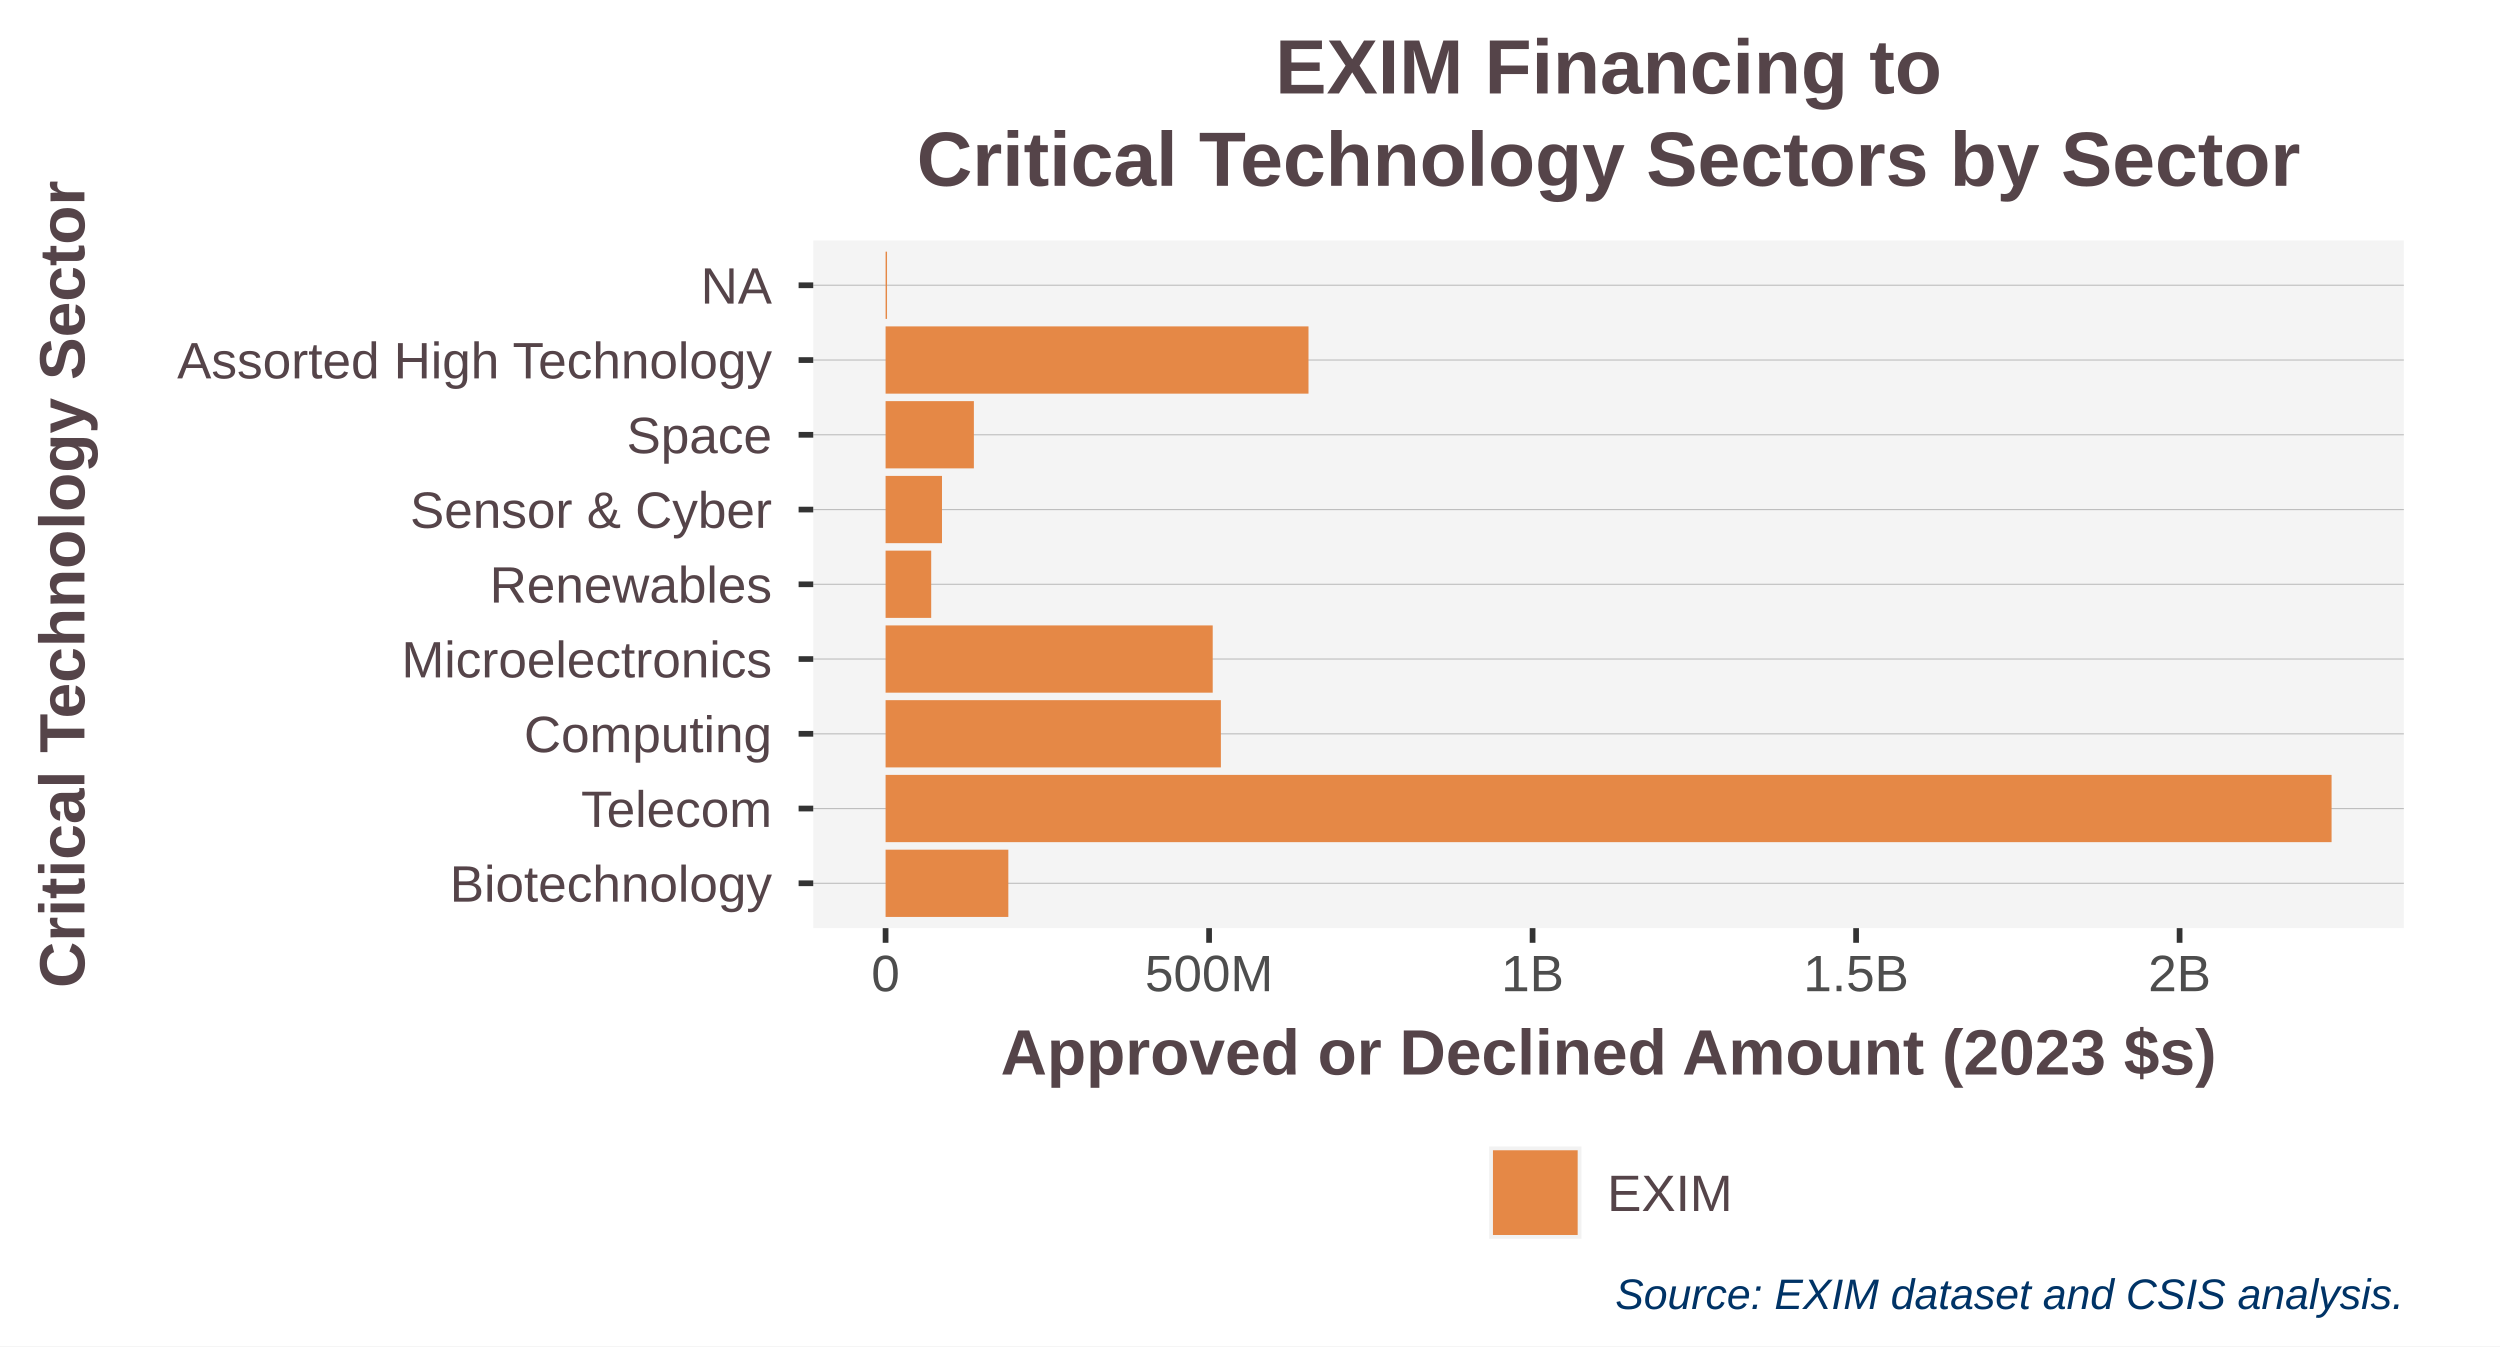
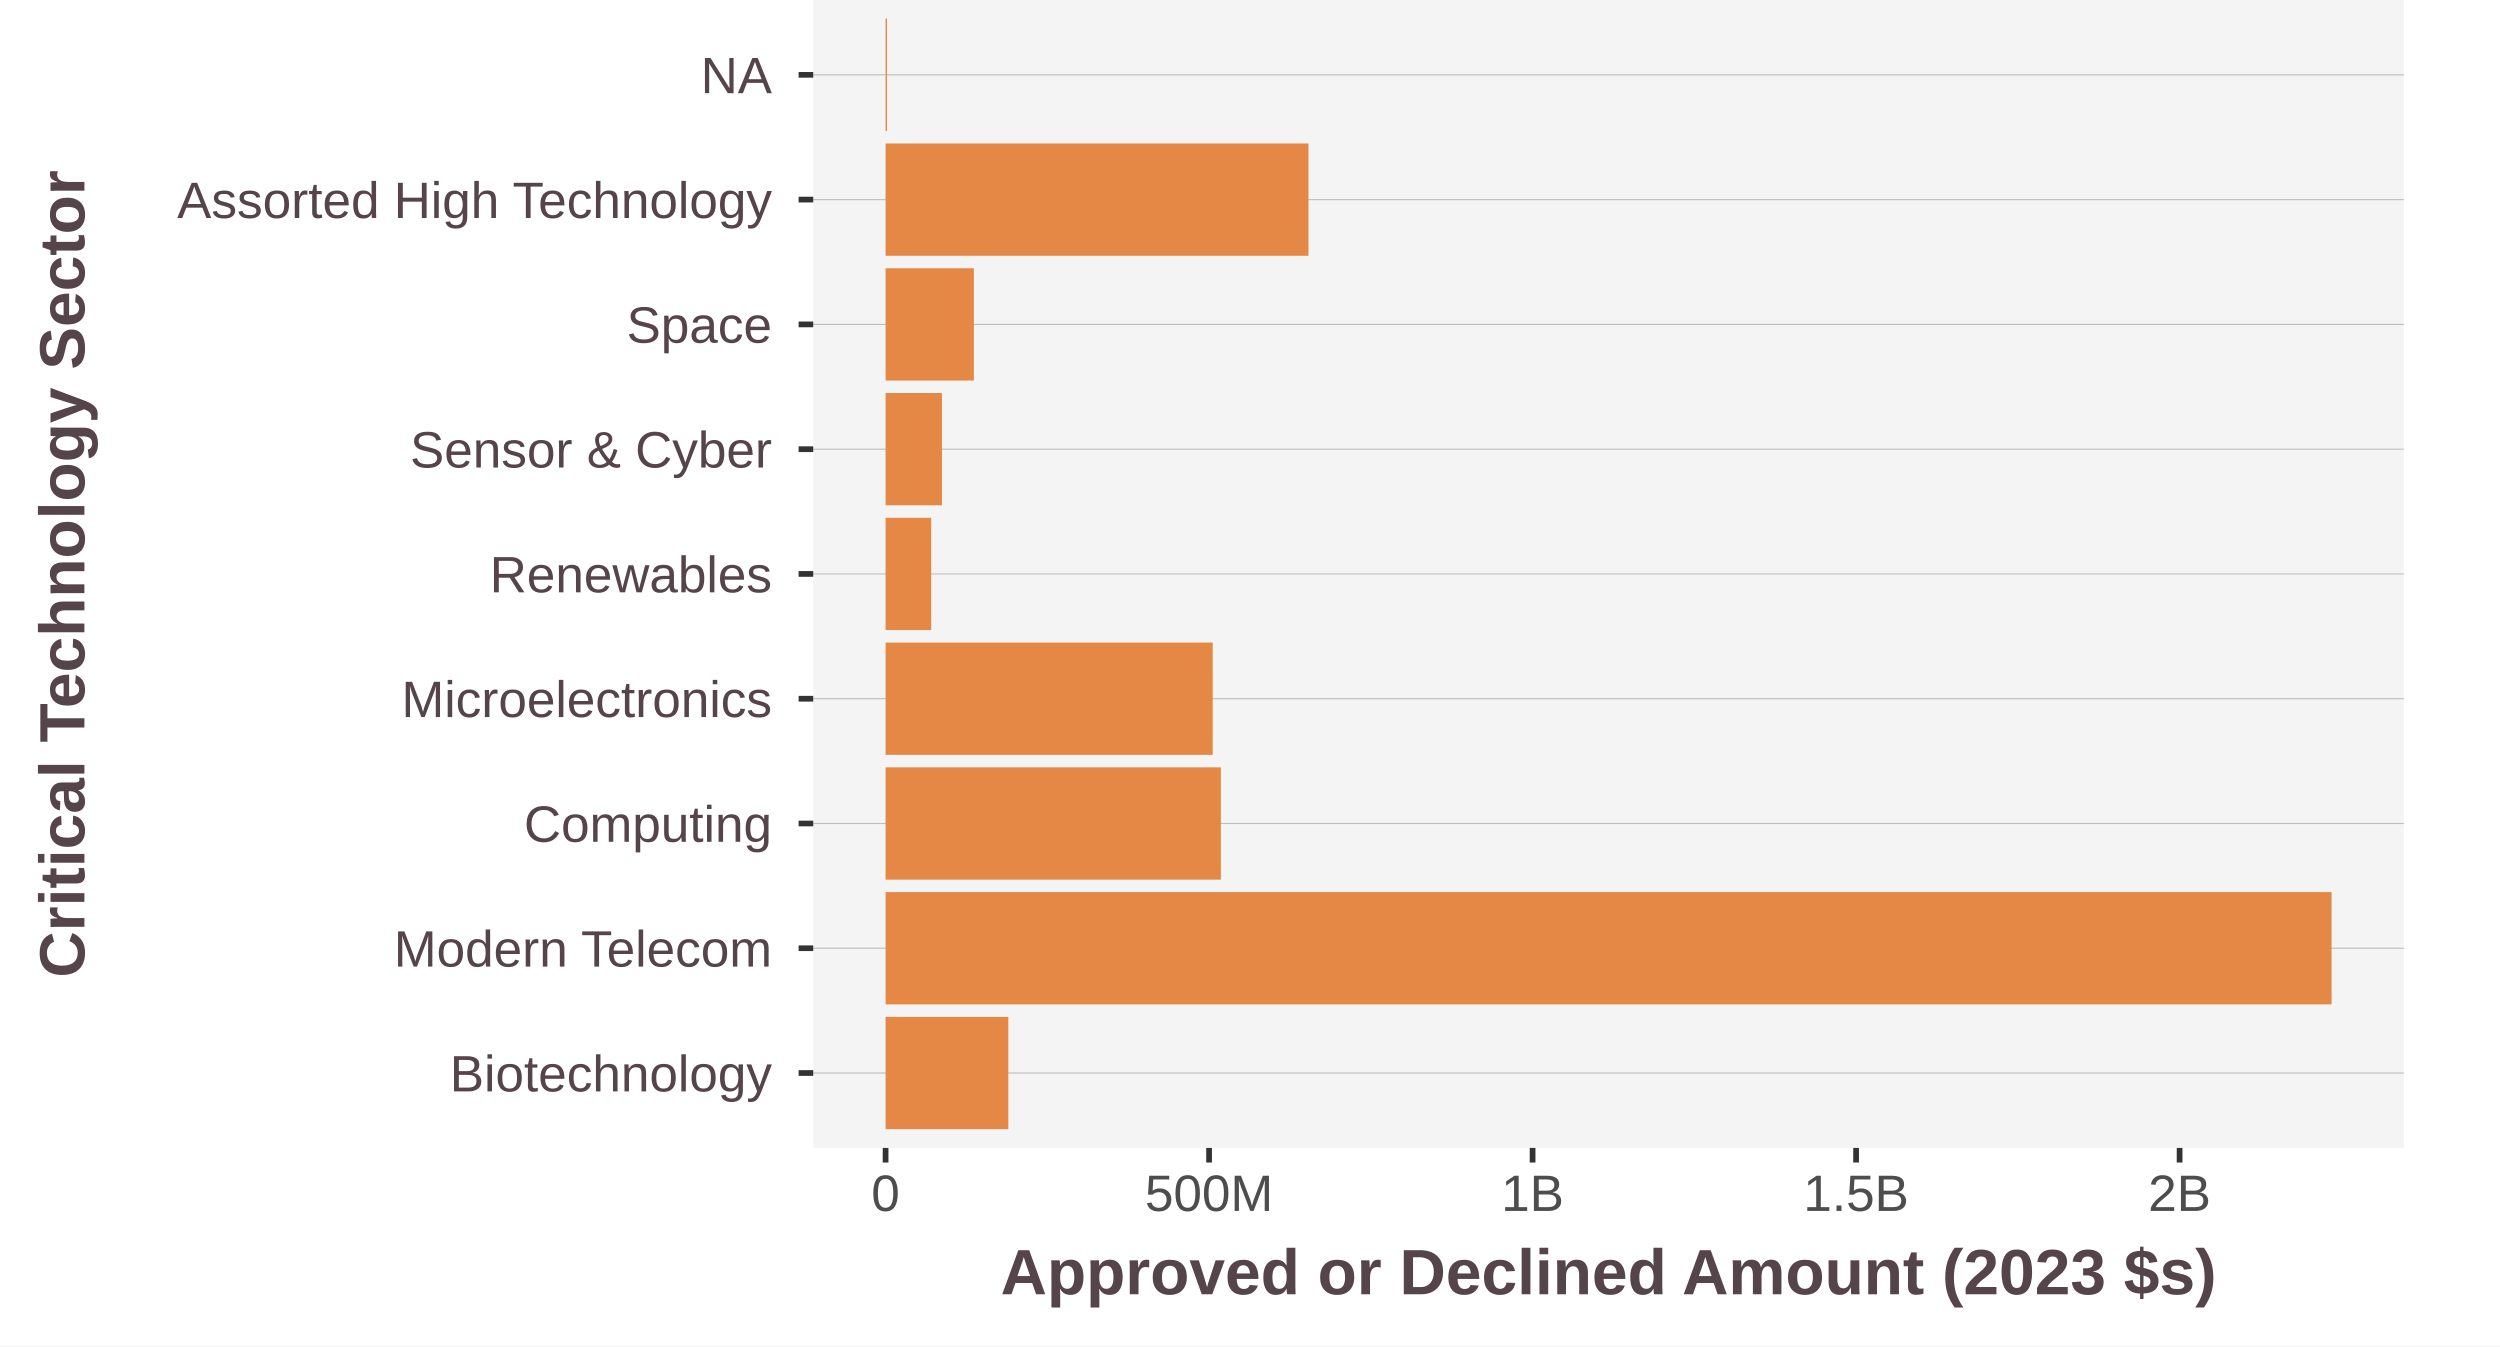
<svg xmlns="http://www.w3.org/2000/svg" class="svglite" width="468.00pt" height="252.00pt" viewBox="0 0 468.00 252.00">
  <defs>
    <style type="text/css">
    .svglite line, .svglite polyline, .svglite polygon, .svglite path, .svglite rect, .svglite circle {
      fill: none;
      stroke: #000000;
      stroke-linecap: round;
      stroke-linejoin: round;
      stroke-miterlimit: 10.00;
    }
    .svglite text {
      white-space: pre;
    }
  </style>
  </defs>
  <rect width="100%" height="100%" style="stroke: none; fill: #FFFFFF;" />
  <defs>
    <clipPath id="cpMC4wMHw0NjguMDB8MC4wMHwyNTIuMDA=">
      <rect x="0.00" y="0.00" width="468.00" height="252.00" />
    </clipPath>
  </defs>
  <g clip-path="url(#cpMC4wMHw0NjguMDB8MC4wMHwyNTIuMDA=)">
    <rect x="0.00" y="0.00" width="468.00" height="252.00" style="stroke-width: 1.07; stroke: #FFFFFF; fill: #FFFFFF;" />
  </g>
  <defs>
-     <clipPath id="cpMTUyLjI0fDQ1MC4wMHw0NS4wMXwxNzMuNzU=">
-       <rect x="152.24" y="45.01" width="297.76" height="128.74" />
+     <clipPath id="cpMTUyLjI0fDQ1MC4wMHwwLjAwfDIxNC44OQ==">
+       <rect x="152.24" y="0.00" width="297.76" height="214.89" />
    </clipPath>
  </defs>
-   <g clip-path="url(#cpMTUyLjI0fDQ1MC4wMHw0NS4wMXwxNzMuNzU=)">
-     <rect x="152.24" y="45.01" width="297.76" height="128.74" style="stroke-width: 1.07; stroke: none; fill: #F4F4F4;" />
-     <polyline points="152.24,165.35 450.00,165.35 " style="stroke-width: 0.21; stroke: #BEBEBE; stroke-linecap: butt;" />
-     <polyline points="152.24,151.36 450.00,151.36 " style="stroke-width: 0.21; stroke: #BEBEBE; stroke-linecap: butt;" />
-     <polyline points="152.24,137.37 450.00,137.37 " style="stroke-width: 0.21; stroke: #BEBEBE; stroke-linecap: butt;" />
-     <polyline points="152.24,123.37 450.00,123.37 " style="stroke-width: 0.21; stroke: #BEBEBE; stroke-linecap: butt;" />
-     <polyline points="152.24,109.38 450.00,109.38 " style="stroke-width: 0.21; stroke: #BEBEBE; stroke-linecap: butt;" />
-     <polyline points="152.24,95.39 450.00,95.39 " style="stroke-width: 0.21; stroke: #BEBEBE; stroke-linecap: butt;" />
-     <polyline points="152.24,81.39 450.00,81.39 " style="stroke-width: 0.21; stroke: #BEBEBE; stroke-linecap: butt;" />
-     <polyline points="152.24,67.40 450.00,67.40 " style="stroke-width: 0.21; stroke: #BEBEBE; stroke-linecap: butt;" />
-     <polyline points="152.24,53.40 450.00,53.40 " style="stroke-width: 0.21; stroke: #BEBEBE; stroke-linecap: butt;" />
-     <rect x="165.78" y="159.06" width="22.98" height="12.59" style="stroke-width: 1.07; stroke: none; stroke-linecap: butt; stroke-linejoin: miter; fill: #E58846;" />
-     <rect x="165.78" y="131.07" width="62.77" height="12.59" style="stroke-width: 1.07; stroke: none; stroke-linecap: butt; stroke-linejoin: miter; fill: #E58846;" />
-     <rect x="165.78" y="145.06" width="270.69" height="12.59" style="stroke-width: 1.07; stroke: none; stroke-linecap: butt; stroke-linejoin: miter; fill: #E58846;" />
-     <rect x="165.78" y="61.10" width="79.17" height="12.59" style="stroke-width: 1.07; stroke: none; stroke-linecap: butt; stroke-linejoin: miter; fill: #E58846;" />
-     <rect x="165.78" y="117.08" width="61.24" height="12.59" style="stroke-width: 1.07; stroke: none; stroke-linecap: butt; stroke-linejoin: miter; fill: #E58846;" />
-     <rect x="165.78" y="103.08" width="8.54" height="12.59" style="stroke-width: 1.07; stroke: none; stroke-linecap: butt; stroke-linejoin: miter; fill: #E58846;" />
-     <rect x="165.78" y="89.09" width="10.56" height="12.59" style="stroke-width: 1.07; stroke: none; stroke-linecap: butt; stroke-linejoin: miter; fill: #E58846;" />
-     <rect x="165.78" y="75.09" width="16.53" height="12.59" style="stroke-width: 1.07; stroke: none; stroke-linecap: butt; stroke-linejoin: miter; fill: #E58846;" />
-     <rect x="165.78" y="47.11" width="0.27" height="12.59" style="stroke-width: 1.07; stroke: none; stroke-linecap: butt; stroke-linejoin: miter; fill: #E58846;" />
+   <g clip-path="url(#cpMTUyLjI0fDQ1MC4wMHwwLjAwfDIxNC44OQ==)">
+     <rect x="152.24" y="-0" width="297.76" height="214.89" style="stroke-width: 1.07; stroke: none; fill: #F4F4F4;" />
+     <polyline points="152.24,200.87 450.00,200.87 " style="stroke-width: 0.21; stroke: #BEBEBE; stroke-linecap: butt;" />
+     <polyline points="152.24,177.51 450.00,177.51 " style="stroke-width: 0.21; stroke: #BEBEBE; stroke-linecap: butt;" />
+     <polyline points="152.24,154.16 450.00,154.16 " style="stroke-width: 0.21; stroke: #BEBEBE; stroke-linecap: butt;" />
+     <polyline points="152.24,130.80 450.00,130.80 " style="stroke-width: 0.21; stroke: #BEBEBE; stroke-linecap: butt;" />
+     <polyline points="152.24,107.44 450.00,107.44 " style="stroke-width: 0.21; stroke: #BEBEBE; stroke-linecap: butt;" />
+     <polyline points="152.24,84.09 450.00,84.09 " style="stroke-width: 0.21; stroke: #BEBEBE; stroke-linecap: butt;" />
+     <polyline points="152.24,60.73 450.00,60.73 " style="stroke-width: 0.21; stroke: #BEBEBE; stroke-linecap: butt;" />
+     <polyline points="152.24,37.37 450.00,37.37 " style="stroke-width: 0.21; stroke: #BEBEBE; stroke-linecap: butt;" />
+     <polyline points="152.24,14.01 450.00,14.01 " style="stroke-width: 0.21; stroke: #BEBEBE; stroke-linecap: butt;" />
+     <rect x="165.78" y="190.36" width="22.98" height="21.02" style="stroke-width: 1.07; stroke: none; stroke-linecap: butt; stroke-linejoin: miter; fill: #E58846;" />
+     <rect x="165.78" y="143.65" width="62.77" height="21.02" style="stroke-width: 1.07; stroke: none; stroke-linecap: butt; stroke-linejoin: miter; fill: #E58846;" />
+     <rect x="165.78" y="167.00" width="270.69" height="21.02" style="stroke-width: 1.07; stroke: none; stroke-linecap: butt; stroke-linejoin: miter; fill: #E58846;" />
+     <rect x="165.78" y="26.86" width="79.17" height="21.02" style="stroke-width: 1.07; stroke: none; stroke-linecap: butt; stroke-linejoin: miter; fill: #E58846;" />
+     <rect x="165.78" y="120.29" width="61.24" height="21.02" style="stroke-width: 1.07; stroke: none; stroke-linecap: butt; stroke-linejoin: miter; fill: #E58846;" />
+     <rect x="165.78" y="96.93" width="8.54" height="21.02" style="stroke-width: 1.07; stroke: none; stroke-linecap: butt; stroke-linejoin: miter; fill: #E58846;" />
+     <rect x="165.78" y="73.57" width="10.56" height="21.02" style="stroke-width: 1.07; stroke: none; stroke-linecap: butt; stroke-linejoin: miter; fill: #E58846;" />
+     <rect x="165.78" y="50.22" width="16.53" height="21.02" style="stroke-width: 1.07; stroke: none; stroke-linecap: butt; stroke-linejoin: miter; fill: #E58846;" />
+     <rect x="165.78" y="3.50" width="0.27" height="21.02" style="stroke-width: 1.07; stroke: none; stroke-linecap: butt; stroke-linejoin: miter; fill: #E58846;" />
  </g>
  <g clip-path="url(#cpMC4wMHw0NjguMDB8MC4wMHwyNTIuMDA=)">
-     <text x="144.52" y="168.79" text-anchor="end" style="font-size: 9.60px;fill: #554449; font-family: &quot;Arial&quot;;" textLength="60.26px" lengthAdjust="spacingAndGlyphs">Biotechnology</text>
-     <text x="144.52" y="154.80" text-anchor="end" style="font-size: 9.60px;fill: #554449; font-family: &quot;Arial&quot;;" textLength="35.72px" lengthAdjust="spacingAndGlyphs">Telecom</text>
-     <text x="144.52" y="140.80" text-anchor="end" style="font-size: 9.60px;fill: #554449; font-family: &quot;Arial&quot;;" textLength="46.39px" lengthAdjust="spacingAndGlyphs">Computing</text>
-     <text x="144.52" y="126.81" text-anchor="end" style="font-size: 9.60px;fill: #554449; font-family: &quot;Arial&quot;;" textLength="69.30px" lengthAdjust="spacingAndGlyphs">Microelectronics</text>
-     <text x="144.52" y="112.81" text-anchor="end" style="font-size: 9.60px;fill: #554449; font-family: &quot;Arial&quot;;" textLength="52.79px" lengthAdjust="spacingAndGlyphs">Renewables</text>
-     <text x="144.52" y="98.82" text-anchor="end" style="font-size: 9.60px;fill: #554449; font-family: &quot;Arial&quot;;" textLength="67.70px" lengthAdjust="spacingAndGlyphs">Sensor &amp; Cyber</text>
-     <text x="144.52" y="84.83" text-anchor="end" style="font-size: 9.60px;fill: #554449; font-family: &quot;Arial&quot;;" textLength="27.19px" lengthAdjust="spacingAndGlyphs">Space</text>
-     <text x="144.52" y="70.83" text-anchor="end" style="font-size: 9.60px;fill: #554449; font-family: &quot;Arial&quot;;" textLength="111.26px" lengthAdjust="spacingAndGlyphs">Assorted High Technology</text>
-     <text x="144.52" y="56.84" text-anchor="end" style="font-size: 9.60px;fill: #554449; font-family: &quot;Arial&quot;;" textLength="13.32px" lengthAdjust="spacingAndGlyphs">NA</text>
-     <polyline points="149.50,165.35 152.24,165.35 " style="stroke-width: 1.07; stroke: #333333; stroke-linecap: butt;" />
-     <polyline points="149.50,151.36 152.24,151.36 " style="stroke-width: 1.07; stroke: #333333; stroke-linecap: butt;" />
-     <polyline points="149.50,137.37 152.24,137.37 " style="stroke-width: 1.07; stroke: #333333; stroke-linecap: butt;" />
-     <polyline points="149.50,123.37 152.24,123.37 " style="stroke-width: 1.07; stroke: #333333; stroke-linecap: butt;" />
-     <polyline points="149.50,109.38 152.24,109.38 " style="stroke-width: 1.07; stroke: #333333; stroke-linecap: butt;" />
-     <polyline points="149.50,95.39 152.24,95.39 " style="stroke-width: 1.07; stroke: #333333; stroke-linecap: butt;" />
-     <polyline points="149.50,81.39 152.24,81.39 " style="stroke-width: 1.07; stroke: #333333; stroke-linecap: butt;" />
-     <polyline points="149.50,67.40 152.24,67.40 " style="stroke-width: 1.07; stroke: #333333; stroke-linecap: butt;" />
-     <polyline points="149.50,53.40 152.24,53.40 " style="stroke-width: 1.07; stroke: #333333; stroke-linecap: butt;" />
-     <polyline points="165.78,176.49 165.78,173.75 " style="stroke-width: 1.07; stroke: #333333; stroke-linecap: butt;" />
-     <polyline points="226.34,176.49 226.34,173.75 " style="stroke-width: 1.07; stroke: #333333; stroke-linecap: butt;" />
-     <polyline points="286.90,176.49 286.90,173.75 " style="stroke-width: 1.07; stroke: #333333; stroke-linecap: butt;" />
-     <polyline points="347.46,176.49 347.46,173.75 " style="stroke-width: 1.07; stroke: #333333; stroke-linecap: butt;" />
-     <polyline points="408.02,176.49 408.02,173.75 " style="stroke-width: 1.07; stroke: #333333; stroke-linecap: butt;" />
-     <text x="165.78" y="185.55" text-anchor="middle" style="font-size: 9.60px;fill: #4D4D4D; font-family: &quot;Arial&quot;;" textLength="5.34px" lengthAdjust="spacingAndGlyphs">0</text>
-     <text x="226.34" y="185.55" text-anchor="middle" style="font-size: 9.60px;fill: #4D4D4D; font-family: &quot;Arial&quot;;" textLength="24.00px" lengthAdjust="spacingAndGlyphs">500M</text>
-     <text x="286.90" y="185.55" text-anchor="middle" style="font-size: 9.60px;fill: #4D4D4D; font-family: &quot;Arial&quot;;" textLength="11.73px" lengthAdjust="spacingAndGlyphs">1B</text>
-     <text x="347.46" y="185.55" text-anchor="middle" style="font-size: 9.60px;fill: #4D4D4D; font-family: &quot;Arial&quot;;" textLength="19.73px" lengthAdjust="spacingAndGlyphs">1.5B</text>
-     <text x="408.02" y="185.55" text-anchor="middle" style="font-size: 9.60px;fill: #4D4D4D; font-family: &quot;Arial&quot;;" textLength="11.73px" lengthAdjust="spacingAndGlyphs">2B</text>
-     <text x="301.12" y="201.15" text-anchor="middle" style="font-size: 12.00px; font-weight: bold;fill: #554449; font-family: &quot;Arial&quot;;" textLength="227.61px" lengthAdjust="spacingAndGlyphs">Approved or Declined Amount (2023 $s)</text>
-     <text transform="translate(15.80,109.38) rotate(-90)" text-anchor="middle" style="font-size: 12.00px; font-weight: bold;fill: #554449; font-family: &quot;Arial&quot;;" textLength="151.15px" lengthAdjust="spacingAndGlyphs">Critical Technology Sector</text>
-     <rect x="275.93" y="214.62" width="50.38" height="17.28" style="stroke-width: 1.07; stroke: none; fill: #FFFFFF;" />
-     <rect x="278.77" y="214.62" width="17.28" height="17.28" style="stroke-width: 1.07; stroke: none; fill: #F2F2F2;" />
-     <rect x="279.48" y="215.33" width="15.86" height="15.86" style="stroke-width: 1.07; stroke: none; stroke-linecap: butt; stroke-linejoin: miter; fill: #E58846;" />
-     <text x="300.87" y="226.70" style="font-size: 9.60px;fill: #554449; font-family: &quot;Arial&quot;;" textLength="23.44px" lengthAdjust="spacingAndGlyphs">EXIM</text>
-     <text x="301.12" y="17.50" text-anchor="middle" style="font-size: 14.40px; font-weight: bold;fill: #554449; font-family: &quot;Arial&quot;;" textLength="124.72px" lengthAdjust="spacingAndGlyphs">EXIM Financing to</text>
-     <text x="301.12" y="34.78" text-anchor="middle" style="font-size: 14.40px; font-weight: bold;fill: #554449; font-family: &quot;Arial&quot;;" textLength="258.88px" lengthAdjust="spacingAndGlyphs">Critical Technology Sectors by Sector</text>
-     <text x="450.00" y="245.05" text-anchor="end" style="font-size: 8.00px; font-style: italic;fill: #003366; font-family: &quot;Arial&quot;;" textLength="149.89px" lengthAdjust="spacingAndGlyphs">Source:  EXIM dataset and CSIS analysis.</text>
+     <text x="144.52" y="204.31" text-anchor="end" style="font-size: 9.60px;fill: #554449; font-family: &quot;Arial&quot;;" textLength="60.26px" lengthAdjust="spacingAndGlyphs">Biotechnology</text>
+     <text x="144.52" y="180.95" text-anchor="end" style="font-size: 9.60px;fill: #554449; font-family: &quot;Arial&quot;;" textLength="70.74px" lengthAdjust="spacingAndGlyphs">Modern Telecom</text>
+     <text x="144.52" y="157.59" text-anchor="end" style="font-size: 9.60px;fill: #554449; font-family: &quot;Arial&quot;;" textLength="46.39px" lengthAdjust="spacingAndGlyphs">Computing</text>
+     <text x="144.52" y="134.23" text-anchor="end" style="font-size: 9.60px;fill: #554449; font-family: &quot;Arial&quot;;" textLength="69.30px" lengthAdjust="spacingAndGlyphs">Microelectronics</text>
+     <text x="144.52" y="110.88" text-anchor="end" style="font-size: 9.60px;fill: #554449; font-family: &quot;Arial&quot;;" textLength="52.79px" lengthAdjust="spacingAndGlyphs">Renewables</text>
+     <text x="144.52" y="87.52" text-anchor="end" style="font-size: 9.60px;fill: #554449; font-family: &quot;Arial&quot;;" textLength="67.70px" lengthAdjust="spacingAndGlyphs">Sensor &amp; Cyber</text>
+     <text x="144.52" y="64.16" text-anchor="end" style="font-size: 9.60px;fill: #554449; font-family: &quot;Arial&quot;;" textLength="27.19px" lengthAdjust="spacingAndGlyphs">Space</text>
+     <text x="144.52" y="40.81" text-anchor="end" style="font-size: 9.60px;fill: #554449; font-family: &quot;Arial&quot;;" textLength="111.26px" lengthAdjust="spacingAndGlyphs">Assorted High Technology</text>
+     <text x="144.52" y="17.45" text-anchor="end" style="font-size: 9.60px;fill: #554449; font-family: &quot;Arial&quot;;" textLength="13.32px" lengthAdjust="spacingAndGlyphs">NA</text>
+     <polyline points="149.50,200.87 152.24,200.87 " style="stroke-width: 1.07; stroke: #333333; stroke-linecap: butt;" />
+     <polyline points="149.50,177.51 152.24,177.51 " style="stroke-width: 1.07; stroke: #333333; stroke-linecap: butt;" />
+     <polyline points="149.50,154.16 152.24,154.16 " style="stroke-width: 1.07; stroke: #333333; stroke-linecap: butt;" />
+     <polyline points="149.50,130.80 152.24,130.80 " style="stroke-width: 1.07; stroke: #333333; stroke-linecap: butt;" />
+     <polyline points="149.50,107.44 152.24,107.44 " style="stroke-width: 1.07; stroke: #333333; stroke-linecap: butt;" />
+     <polyline points="149.50,84.09 152.24,84.09 " style="stroke-width: 1.07; stroke: #333333; stroke-linecap: butt;" />
+     <polyline points="149.50,60.73 152.24,60.73 " style="stroke-width: 1.07; stroke: #333333; stroke-linecap: butt;" />
+     <polyline points="149.50,37.37 152.24,37.37 " style="stroke-width: 1.07; stroke: #333333; stroke-linecap: butt;" />
+     <polyline points="149.50,14.01 152.24,14.01 " style="stroke-width: 1.07; stroke: #333333; stroke-linecap: butt;" />
+     <polyline points="165.78,217.63 165.78,214.89 " style="stroke-width: 1.07; stroke: #333333; stroke-linecap: butt;" />
+     <polyline points="226.34,217.63 226.34,214.89 " style="stroke-width: 1.07; stroke: #333333; stroke-linecap: butt;" />
+     <polyline points="286.90,217.63 286.90,214.89 " style="stroke-width: 1.07; stroke: #333333; stroke-linecap: butt;" />
+     <polyline points="347.46,217.63 347.46,214.89 " style="stroke-width: 1.07; stroke: #333333; stroke-linecap: butt;" />
+     <polyline points="408.02,217.63 408.02,214.89 " style="stroke-width: 1.07; stroke: #333333; stroke-linecap: butt;" />
+     <text x="165.78" y="226.69" text-anchor="middle" style="font-size: 9.60px;fill: #4D4D4D; font-family: &quot;Arial&quot;;" textLength="5.34px" lengthAdjust="spacingAndGlyphs">0</text>
+     <text x="226.34" y="226.69" text-anchor="middle" style="font-size: 9.60px;fill: #4D4D4D; font-family: &quot;Arial&quot;;" textLength="24.00px" lengthAdjust="spacingAndGlyphs">500M</text>
+     <text x="286.90" y="226.69" text-anchor="middle" style="font-size: 9.60px;fill: #4D4D4D; font-family: &quot;Arial&quot;;" textLength="11.73px" lengthAdjust="spacingAndGlyphs">1B</text>
+     <text x="347.46" y="226.69" text-anchor="middle" style="font-size: 9.60px;fill: #4D4D4D; font-family: &quot;Arial&quot;;" textLength="19.73px" lengthAdjust="spacingAndGlyphs">1.5B</text>
+     <text x="408.02" y="226.69" text-anchor="middle" style="font-size: 9.60px;fill: #4D4D4D; font-family: &quot;Arial&quot;;" textLength="11.73px" lengthAdjust="spacingAndGlyphs">2B</text>
+     <text x="301.12" y="242.28" text-anchor="middle" style="font-size: 12.00px; font-weight: bold;fill: #554449; font-family: &quot;Arial&quot;;" textLength="227.61px" lengthAdjust="spacingAndGlyphs">Approved or Declined Amount (2023 $s)</text>
+     <text transform="translate(15.80,107.44) rotate(-90)" text-anchor="middle" style="font-size: 12.00px; font-weight: bold;fill: #554449; font-family: &quot;Arial&quot;;" textLength="151.15px" lengthAdjust="spacingAndGlyphs">Critical Technology Sector</text>
  </g>
</svg>
